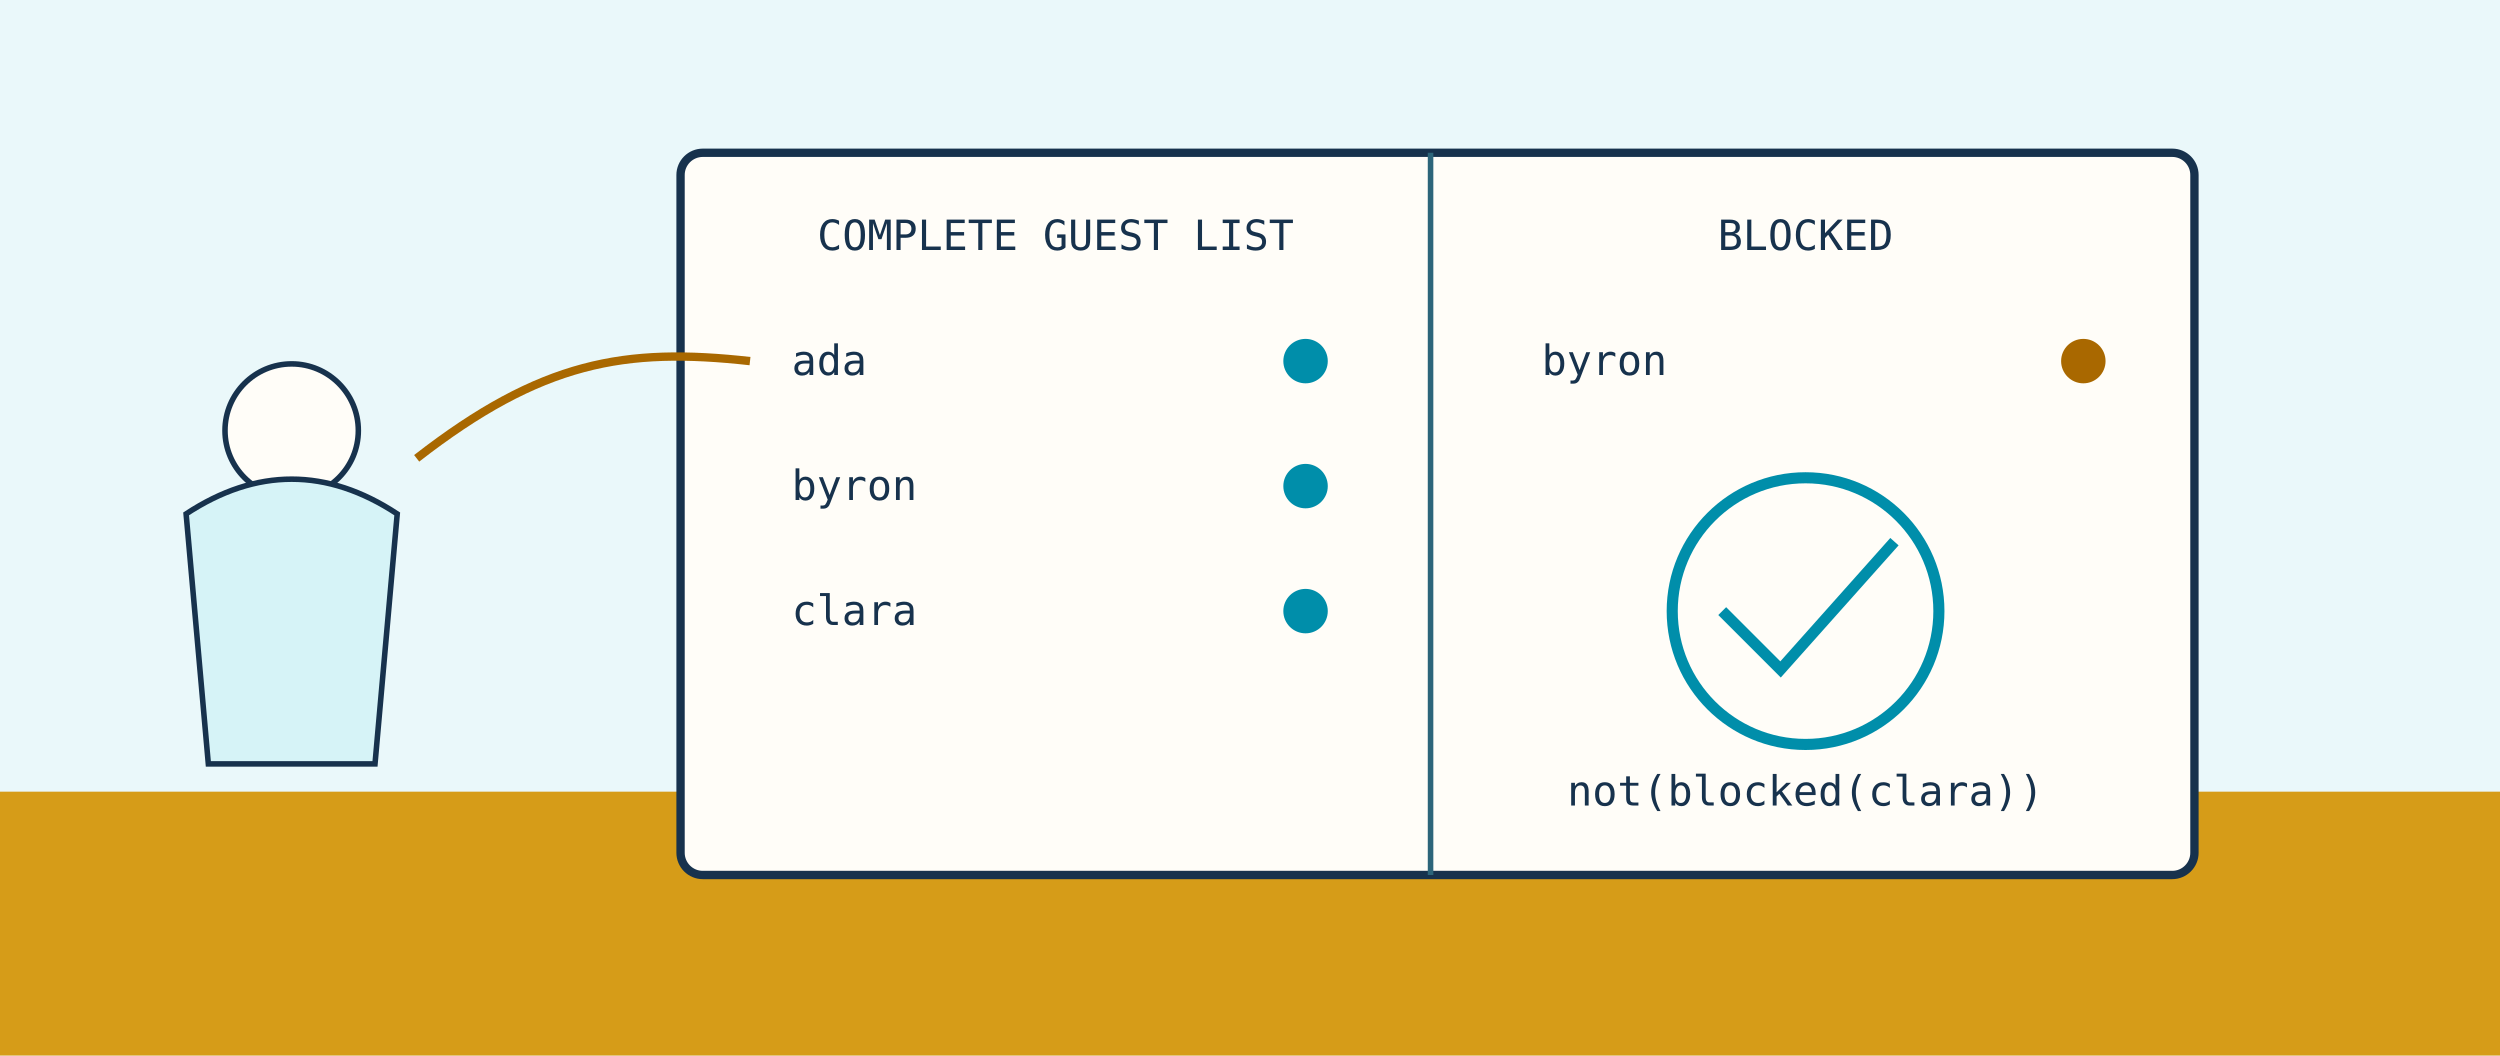
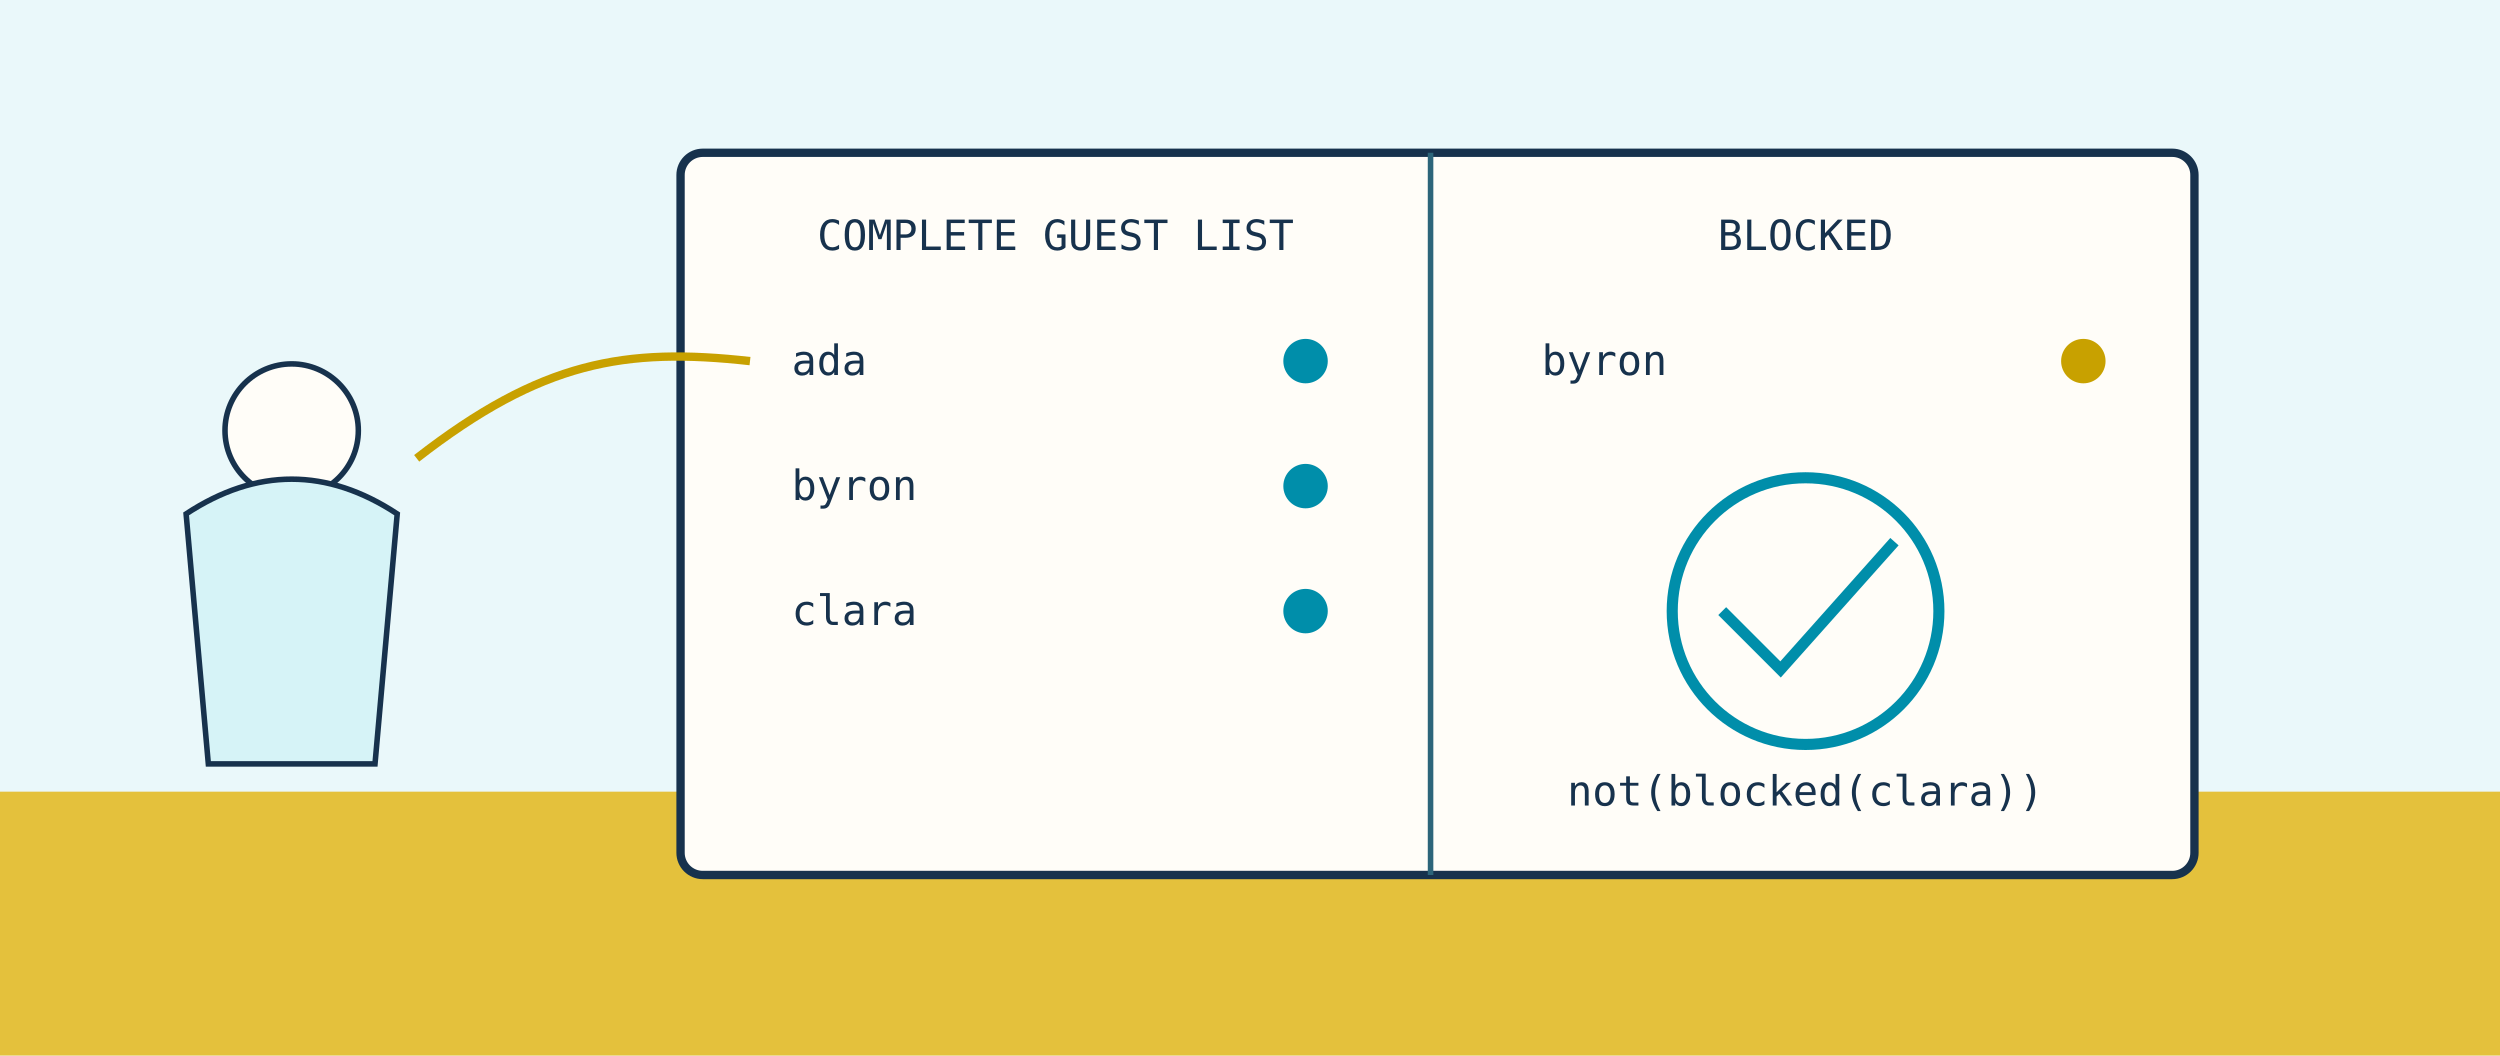
<svg xmlns="http://www.w3.org/2000/svg" width="900" height="380" viewBox="0 0 900 380" role="img" aria-labelledby="title desc">
  <style>
-     .wall{fill:#EAF8FA}.desk{fill:#D69C18}.book{fill:#FFFDF8;stroke:#17324D;stroke-width:3}.line{stroke:#2C657A;stroke-width:2}
+     .wall{fill:#EAF8FA}.desk{fill:#E4C13C}.book{fill:#FFFDF8;stroke:#17324D;stroke-width:3}.line{stroke:#2C657A;stroke-width:2}
    .person{fill:#FFFDF8;stroke:#17324D;stroke-width:2}.coat{fill:#D6F3F7;stroke:#17324D;stroke-width:2}
-     .text{fill:#17324D;font:15px ui-monospace,monospace}.red{fill:#A96800}.green{fill:#008EAA}.stamp{fill:none;stroke:#008EAA;stroke-width:4}
+     .text{fill:#17324D;font:15px ui-monospace,monospace}.red{fill:#C8A100}.green{fill:#008EAA}.stamp{fill:none;stroke:#008EAA;stroke-width:4}
  </style>
  <rect width="900" height="380" class="wall" />
  <rect y="285" width="900" height="95" class="desk" />
  <g transform="translate(105 210)">
    <circle class="person" cx="0" cy="-55" r="24" />
    <path class="coat" d="M-38-25 Q0-50 38-25 L30 65 H-30Z" />
  </g>
  <rect class="book" x="245" y="55" width="545" height="260" rx="8" />
  <line class="line" x1="515" y1="55" x2="515" y2="315" />
  <text class="text" x="380" y="90" text-anchor="middle">COMPLETE GUEST LIST</text>
  <text class="text" x="650" y="90" text-anchor="middle">BLOCKED</text>
  <text class="text" x="285" y="135">ada</text>
  <circle class="green" cx="470" cy="130" r="8" />
  <text class="text" x="285" y="180">byron</text>
  <circle class="green" cx="470" cy="175" r="8" />
  <text class="text" x="285" y="225">clara</text>
  <circle class="green" cx="470" cy="220" r="8" />
  <text class="text" x="555" y="135">byron</text>
  <circle class="red" cx="750" cy="130" r="8" />
  <circle class="stamp" cx="650" cy="220" r="48" />
  <path class="stamp" d="M620 220 L641 241 L682 195" />
  <text class="text" x="650" y="290" text-anchor="middle">not(blocked(clara))</text>
-   <path d="M150 165 C195 130 225 125 270 130" fill="none" stroke="#A96800" stroke-width="3" />
+   <path d="M150 165 C195 130 225 125 270 130" fill="none" stroke="#C8A100" stroke-width="3" />
</svg>
